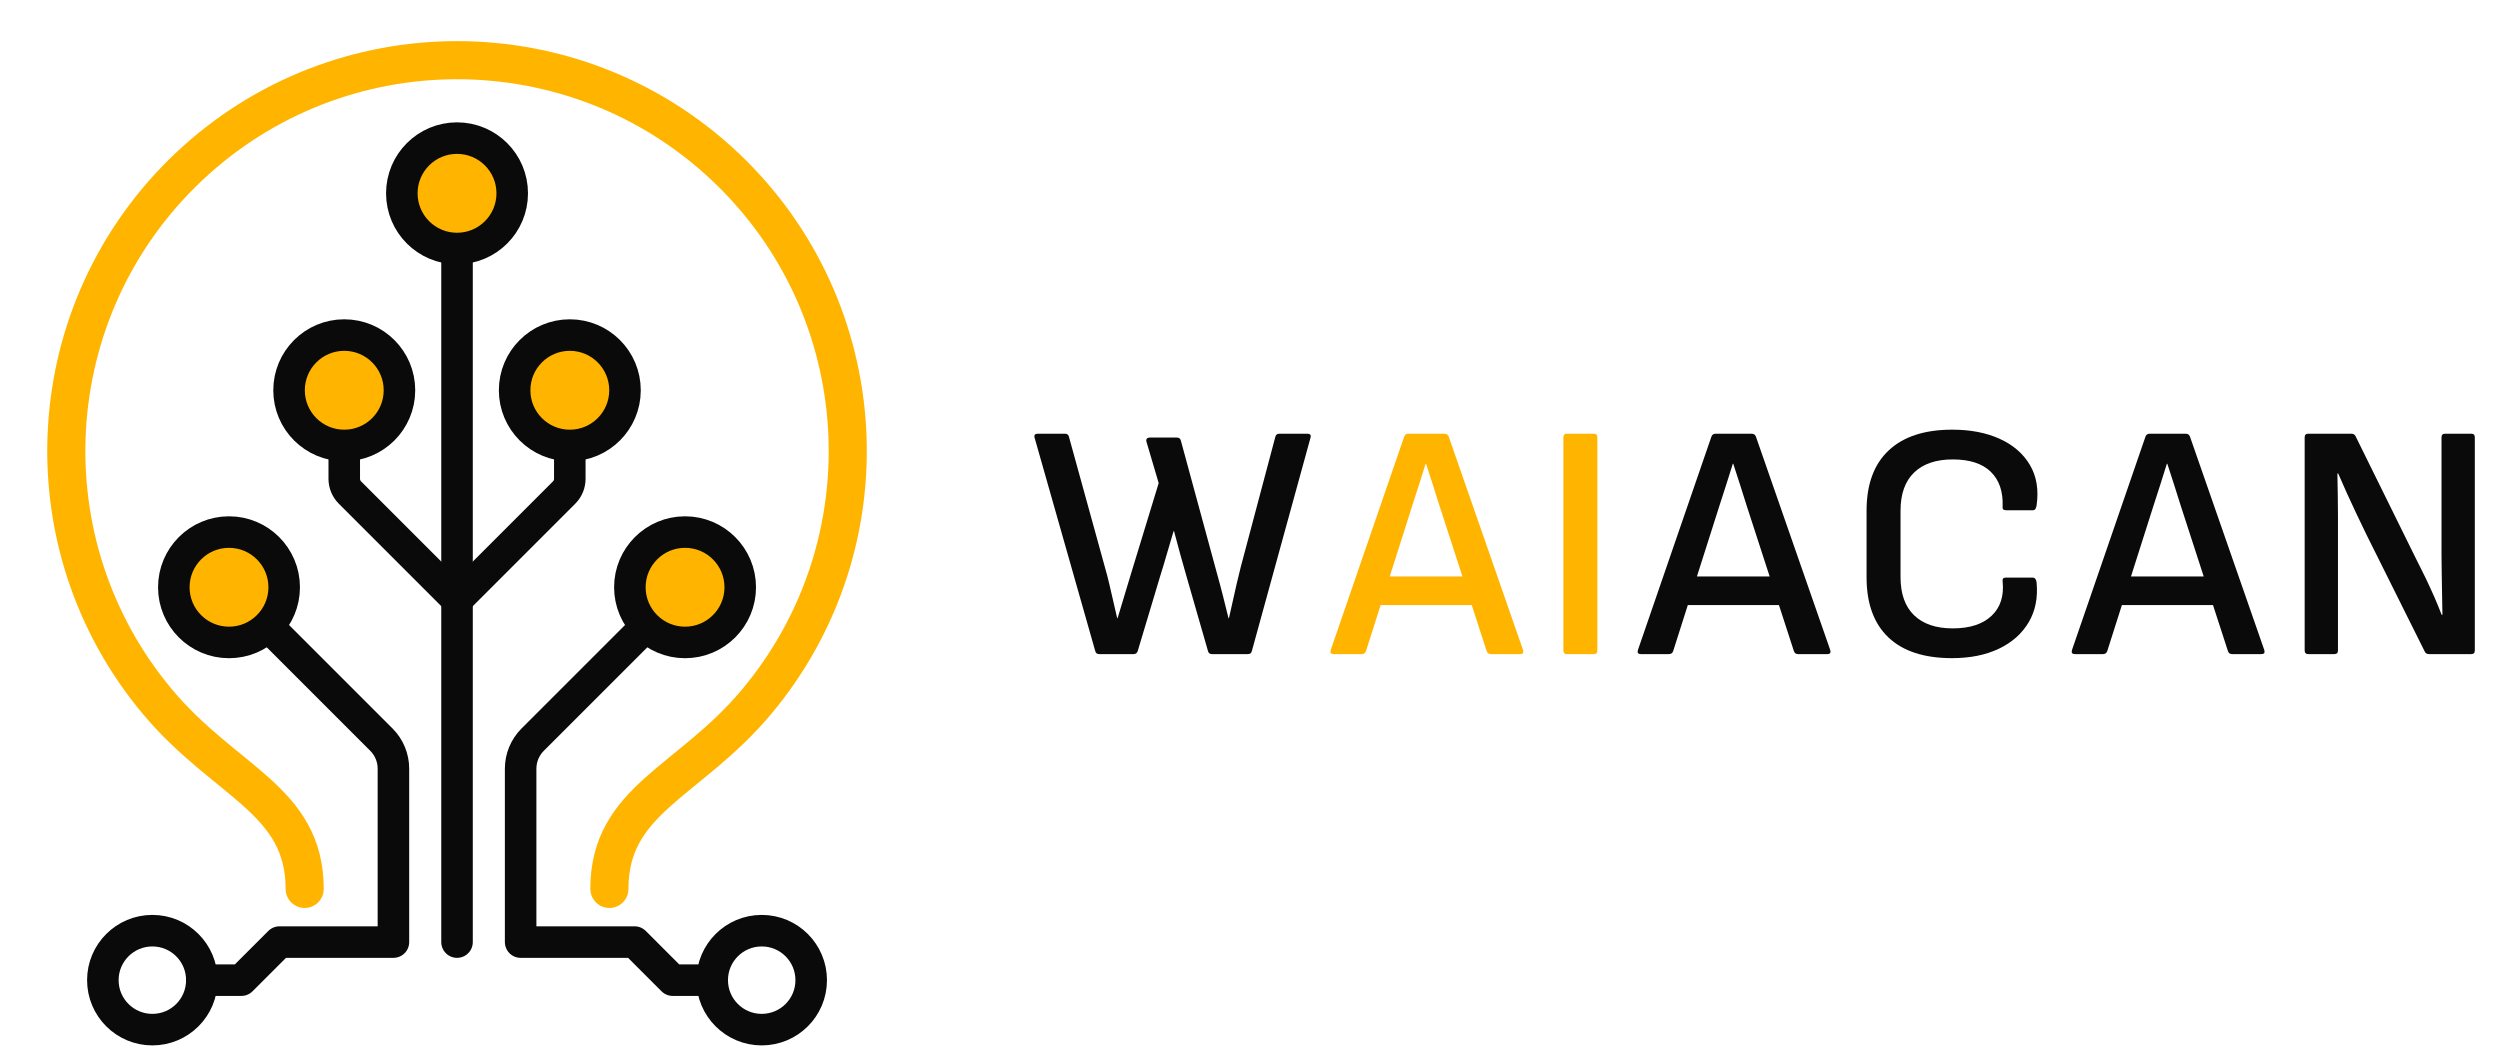
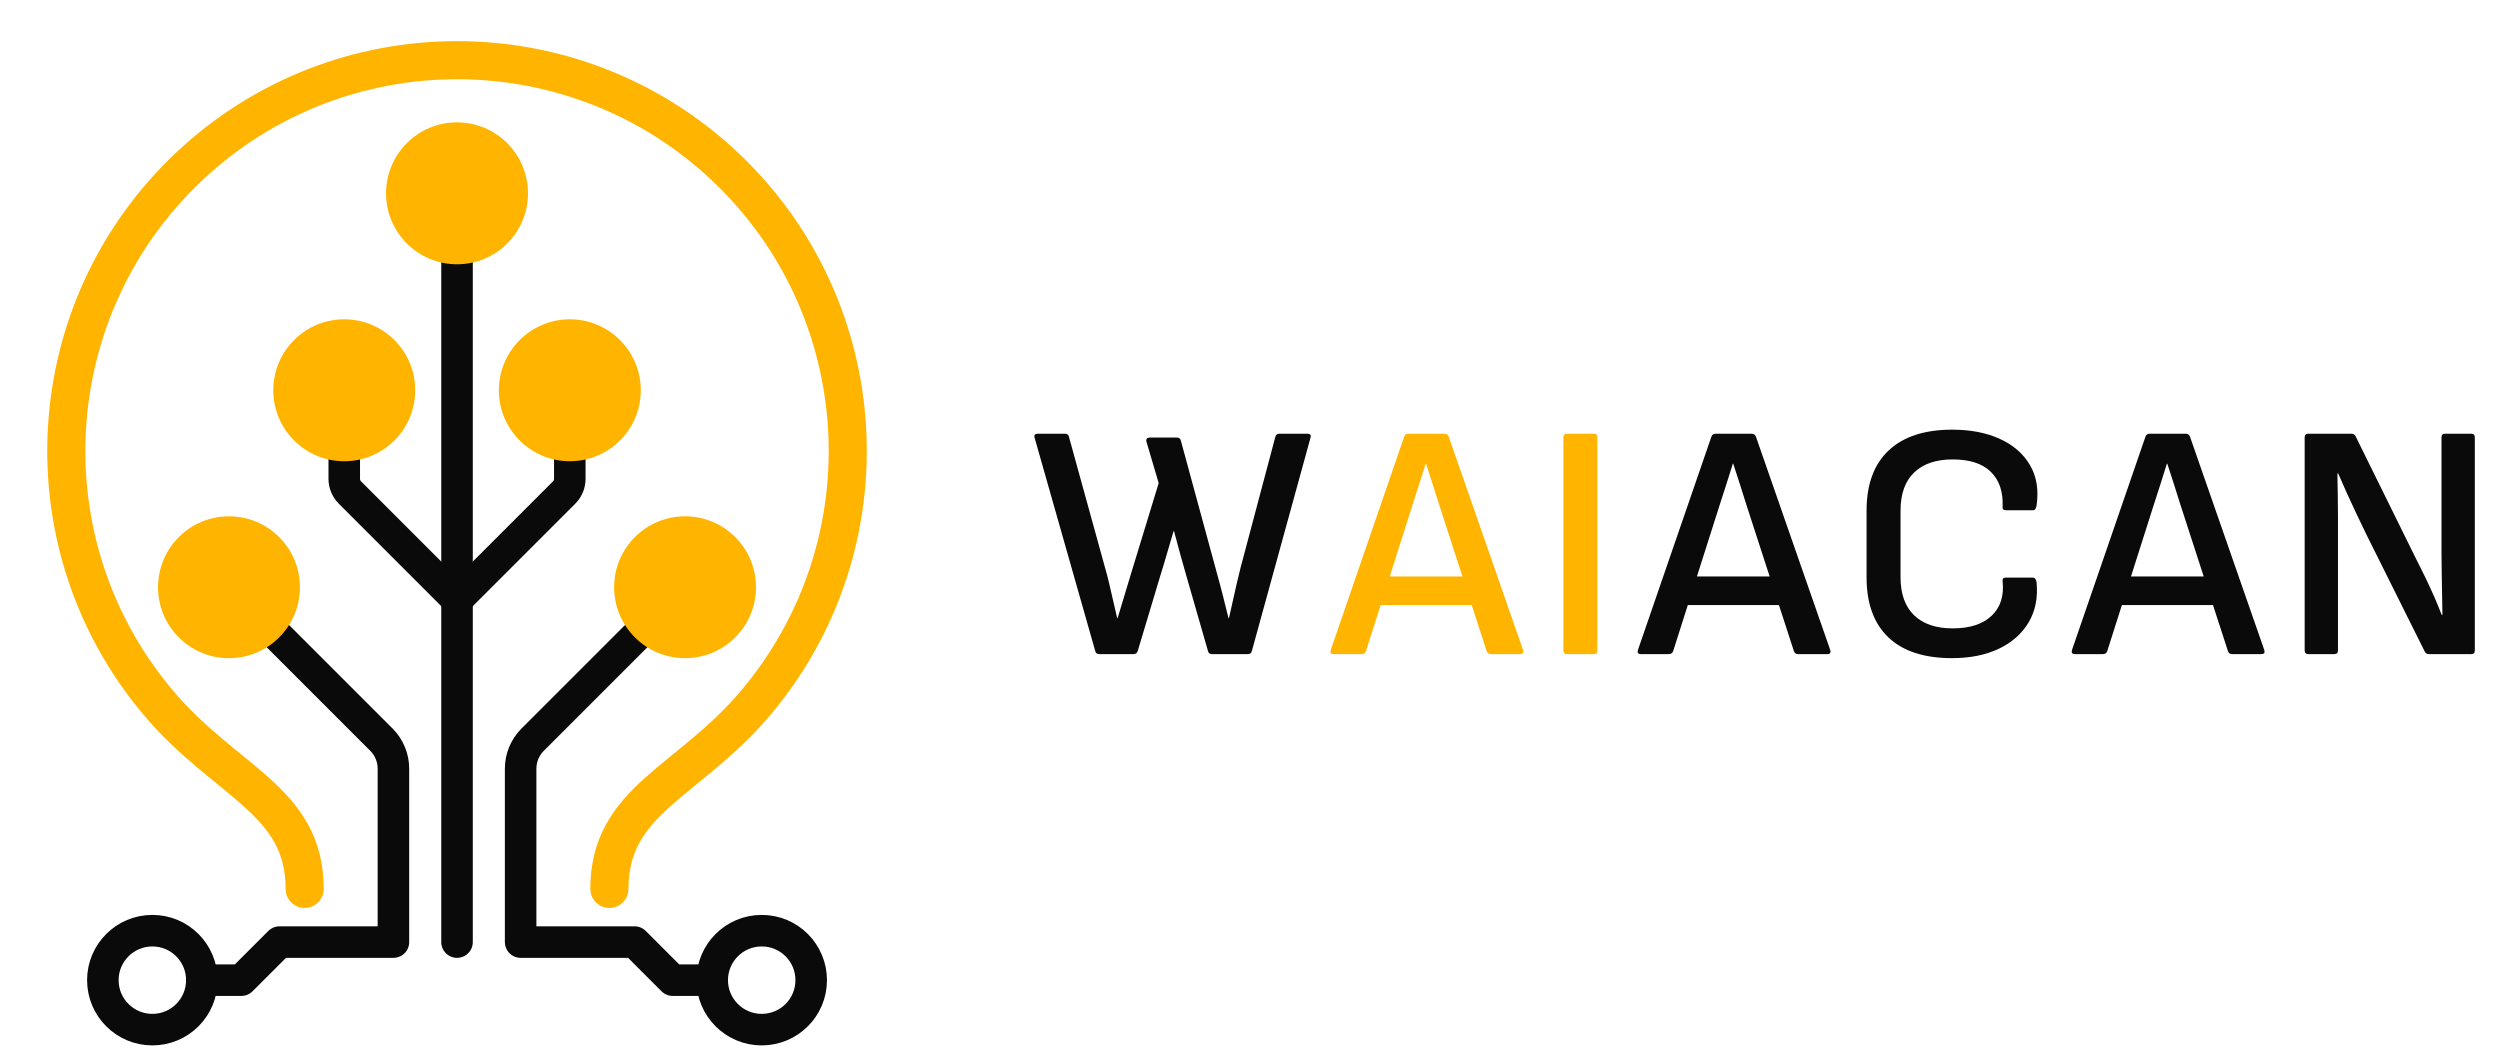
<svg xmlns="http://www.w3.org/2000/svg" viewBox="30 30 791.2 334" width="791.2" height="334">
  <path d="M 126.42 311.32 C 126.42 283.05 101.29 277.67 79.92 252.19 C 37.81 202.01 42.14 127.71 89.79 82.76 C 137.43 37.81 211.86 37.81 259.50 82.76 C 307.14 127.71 311.47 202.01 269.37 252.19 C 247.99 277.67 222.86 283.05 222.86 311.32" fill="none" stroke="#FFB400" stroke-width="12.06" stroke-linecap="round" stroke-linejoin="round" />
  <path d="M 174.64 328.15 L 174.64 108.65" fill="none" stroke="#0A0A0A" stroke-width="9.98" stroke-linecap="round" stroke-linejoin="round" />
  <path d="M 93.88 340.20 L 106.39 340.20 L 118.45 328.15 L 154.51 328.15 L 154.51 273.27 C 154.51 269.83 153.15 266.53 150.71 264.09 L 114.83 228.21" fill="none" stroke="#0A0A0A" stroke-width="9.98" stroke-linecap="round" stroke-linejoin="round" />
  <path d="M 255.40 340.20 L 242.89 340.20 L 230.84 328.15 L 194.77 328.15 L 194.77 273.27 C 194.77 269.83 196.14 266.53 198.57 264.09 L 234.46 228.21" fill="none" stroke="#0A0A0A" stroke-width="9.98" stroke-linecap="round" stroke-linejoin="round" />
  <path d="M 138.95 170.98 L 138.95 181.53 C 138.95 183.16 139.60 184.73 140.75 185.88 L 174.64 219.77 L 208.53 185.88 C 209.69 184.73 210.33 183.16 210.33 181.53 L 210.33 170.98" fill="none" stroke="#0A0A0A" stroke-width="9.98" stroke-linecap="round" stroke-linejoin="round" />
-   <path d="M 192.11 91.18 C 192.11 81.53 184.29 73.71 174.64 73.71 C 164.99 73.71 157.17 81.53 157.17 91.18 C 157.17 100.83 164.99 108.65 174.64 108.65 C 184.29 108.65 192.11 100.83 192.11 91.18 Z" fill="#FFB400" />
-   <path d="M 192.11 91.18 C 192.11 81.53 184.29 73.71 174.64 73.71 C 164.99 73.71 157.17 81.53 157.17 91.18 C 157.17 100.83 164.99 108.65 174.64 108.65 C 184.29 108.65 192.11 100.83 192.11 91.18 Z" fill="none" stroke="#0A0A0A" stroke-width="9.98" stroke-linecap="round" stroke-linejoin="round" />
-   <path d="M 156.42 153.51 C 156.42 143.86 148.60 136.04 138.95 136.04 C 129.30 136.04 121.48 143.86 121.48 153.51 C 121.48 163.16 129.30 170.98 138.95 170.98 C 148.60 170.98 156.42 163.16 156.42 153.51 Z" fill="#FFB400" />
-   <path d="M 156.42 153.51 C 156.42 143.86 148.60 136.04 138.95 136.04 C 129.30 136.04 121.48 143.86 121.48 153.51 C 121.48 163.16 129.30 170.98 138.95 170.98 C 148.60 170.98 156.42 163.16 156.42 153.51 Z" fill="none" stroke="#0A0A0A" stroke-width="9.98" stroke-linecap="round" stroke-linejoin="round" />
-   <path d="M 227.80 153.51 C 227.80 143.86 219.98 136.04 210.33 136.04 C 200.69 136.04 192.87 143.86 192.87 153.51 C 192.87 163.16 200.69 170.98 210.33 170.98 C 219.98 170.98 227.80 163.16 227.80 153.51 Z" fill="#FFB400" />
-   <path d="M 227.80 153.51 C 227.80 143.86 219.98 136.04 210.33 136.04 C 200.69 136.04 192.87 143.86 192.87 153.51 C 192.87 163.16 200.69 170.98 210.33 170.98 C 219.98 170.98 227.80 163.16 227.80 153.51 Z" fill="none" stroke="#0A0A0A" stroke-width="9.98" stroke-linecap="round" stroke-linejoin="round" />
-   <path d="M 119.94 215.86 C 119.94 206.21 112.12 198.39 102.48 198.39 C 92.83 198.39 85.01 206.21 85.01 215.86 C 85.01 225.50 92.83 233.32 102.48 233.32 C 112.12 233.32 119.94 225.50 119.94 215.86 Z" fill="#FFB400" />
-   <path d="M 119.94 215.86 C 119.94 206.21 112.12 198.39 102.48 198.39 C 92.83 198.39 85.01 206.21 85.01 215.86 C 85.01 225.50 92.83 233.32 102.48 233.32 C 112.12 233.32 119.94 225.50 119.94 215.86 Z" fill="none" stroke="#0A0A0A" stroke-width="9.98" stroke-linecap="round" stroke-linejoin="round" />
-   <path d="M 264.27 215.86 C 264.27 206.21 256.45 198.39 246.81 198.39 C 237.16 198.39 229.34 206.21 229.34 215.86 C 229.34 225.50 237.16 233.32 246.81 233.32 C 256.45 233.32 264.27 225.50 264.27 215.86 Z" fill="#FFB400" />
-   <path d="M 264.27 215.86 C 264.27 206.21 256.45 198.39 246.81 198.39 C 237.16 198.39 229.34 206.21 229.34 215.86 C 229.34 225.50 237.16 233.32 246.81 233.32 C 256.45 233.32 264.27 225.50 264.27 215.86 Z" fill="none" stroke="#0A0A0A" stroke-width="9.98" stroke-linecap="round" stroke-linejoin="round" />
+   <circle cx="174.64" cy="91.18" r="22.46" fill="#FFB400" />
+   <circle cx="138.95" cy="153.51" r="22.46" fill="#FFB400" />
+   <circle cx="210.34" cy="153.51" r="22.46" fill="#FFB400" />
+   <circle cx="102.47" cy="215.85" r="22.45" fill="#FFB400" />
+   <circle cx="246.81" cy="215.85" r="22.45" fill="#FFB400" />
  <path d="M 93.88 340.20 C 93.88 331.55 86.87 324.54 78.22 324.54 C 69.57 324.54 62.55 331.55 62.55 340.20 C 62.55 348.85 69.57 355.86 78.22 355.86 C 86.87 355.86 93.88 348.85 93.88 340.20 Z" fill="none" stroke="#0A0A0A" stroke-width="9.98" stroke-linecap="round" stroke-linejoin="round" />
  <path d="M 286.73 340.20 C 286.73 331.55 279.72 324.54 271.07 324.54 C 262.42 324.54 255.40 331.55 255.40 340.20 C 255.40 348.85 262.42 355.86 271.07 355.86 C 279.72 355.86 286.73 348.85 286.73 340.20 Z" fill="none" stroke="#0A0A0A" stroke-width="9.98" stroke-linecap="round" stroke-linejoin="round" />
  <path d="M377.89 237.01Q376.86 237.01 376.63 236.07L357.43 168.53Q357.08 167.26 358.46 167.26H367.02Q368.06 167.26 368.29 168.2L379.68 209.5Q380.44 212.1 381.08 214.87Q381.71 217.65 382.35 220.36Q382.99 223.07 383.56 225.63H383.7Q384.82 221.88 385.93 218.23Q387.04 214.57 388.14 210.92L396.7 182.89L392.81 169.73Q392.67 169.15 392.97 168.81Q393.27 168.48 393.84 168.48H402.49Q403.5 168.48 403.73 169.49L415.16 211.53Q416.15 215.05 417.04 218.58Q417.93 222.1 418.8 225.63H418.94Q419.51 223.13 420.12 220.38Q420.73 217.64 421.36 214.86Q422 212.09 422.66 209.5L433.63 168.2Q433.86 167.26 434.9 167.26H443.73Q445.11 167.26 444.75 168.53L426.18 236.07Q425.95 237.01 424.94 237.01H413.58Q412.54 237.01 412.31 236.07L405.52 212.46Q404.44 208.81 403.47 205.21Q402.5 201.62 401.56 198.09H401.42Q400.37 201.53 399.36 205.06Q398.35 208.6 397.22 212.19L390.05 236.09Q389.71 237.01 388.77 237.01Z" fill="#0A0A0A" />
  <path d="M452.06 237.01Q450.78 237.01 451.14 235.74L474.4 168.18Q474.74 167.26 475.76 167.26H487.12Q488.15 167.26 488.49 168.18L512.02 235.74Q512.37 237.01 511.12 237.01H501.86Q500.83 237.01 500.51 236.09L485.57 190.05Q484.5 186.73 483.46 183.4Q482.42 180.08 481.32 176.77H481.18Q480.16 180.01 479.12 183.29Q478.08 186.58 477.02 189.82L462.3 236.07Q461.98 237.01 460.94 237.01ZM465.14 221.49 467.47 212.43H495.04L497.5 221.49Z" fill="#FFB400" />
  <path d="M525.93 237.01Q524.78 237.01 524.78 235.86V168.41Q524.78 167.26 525.93 167.26H534.38Q535.53 167.26 535.53 168.41V235.86Q535.53 237.01 534.38 237.01Z" fill="#FFB400" />
  <path d="M549.28 237.01Q548.01 237.01 548.36 235.74L571.63 168.18Q571.96 167.26 572.99 167.26H584.35Q585.37 167.26 585.71 168.18L609.24 235.74Q609.6 237.01 608.34 237.01H599.08Q598.06 237.01 597.74 236.09L582.79 190.05Q581.72 186.73 580.69 183.4Q579.65 180.08 578.54 176.77H578.4Q577.39 180.01 576.35 183.29Q575.31 186.58 574.24 189.82L559.52 236.07Q559.21 237.01 558.16 237.01ZM562.36 221.49 564.7 212.43H592.27L594.73 221.49Z" fill="#0A0A0A" />
  <path d="M647.77 238.29Q634.54 238.29 627.64 231.72Q620.73 225.16 620.73 212.69V191.63Q620.73 179.11 627.73 172.55Q634.72 165.98 647.86 165.98Q656.48 165.98 662.87 168.88Q669.26 171.78 672.43 177.16Q675.61 182.54 674.54 189.99Q674.44 190.54 674.2 191.01Q673.96 191.48 673.31 191.48H664.84Q663.61 191.48 663.79 190.31Q664.06 183.22 660.04 179.31Q656.03 175.4 648 175.4Q640.08 175.4 635.78 179.54Q631.48 183.68 631.48 191.66V212.61Q631.48 220.59 635.78 224.73Q640.08 228.87 648 228.87Q656.09 228.87 660.3 224.88Q664.51 220.9 663.79 213.96Q663.61 212.79 664.84 212.79H673.22Q674.33 212.79 674.54 214.28Q675.22 221.57 672.03 226.95Q668.85 232.33 662.6 235.31Q656.36 238.29 647.77 238.29Z" fill="#0A0A0A" />
  <path d="M686.65 237.01Q685.38 237.01 685.73 235.74L709 168.18Q709.33 167.26 710.36 167.26H721.72Q722.74 167.26 723.08 168.18L746.61 235.74Q746.97 237.01 745.71 237.01H736.45Q735.43 237.01 735.11 236.09L720.16 190.05Q719.1 186.73 718.06 183.4Q717.02 180.08 715.91 176.77H715.77Q714.76 180.01 713.72 183.29Q712.68 186.58 711.61 189.82L696.9 236.07Q696.58 237.01 695.53 237.01ZM699.73 221.49 702.07 212.43H729.64L732.1 221.49Z" fill="#0A0A0A" />
  <path d="M760.52 237.01Q759.38 237.01 759.38 235.86V168.41Q759.38 167.26 760.52 167.26H774.14Q775.13 167.26 775.5 168.07L794.19 205.96Q796.11 209.72 797.67 212.95Q799.22 216.19 800.47 219.06Q801.72 221.93 802.73 224.57H802.98Q802.91 221.63 802.87 218.33Q802.83 215.03 802.76 211.68Q802.69 208.33 802.69 205.48V168.41Q802.69 167.26 803.82 167.26H812.1Q813.23 167.26 813.23 168.41V235.86Q813.23 237.01 812.1 237.01H798.74Q797.75 237.01 797.38 236.2L779.05 199.43Q777.4 196.03 775.83 192.73Q774.26 189.43 772.79 186.19Q771.32 182.94 769.99 179.85H769.74Q769.79 183.32 769.86 186.68Q769.92 190.04 769.92 193.35Q769.92 196.67 769.92 200.24V235.86Q769.92 237.01 768.77 237.01Z" fill="#0A0A0A" />
</svg>
